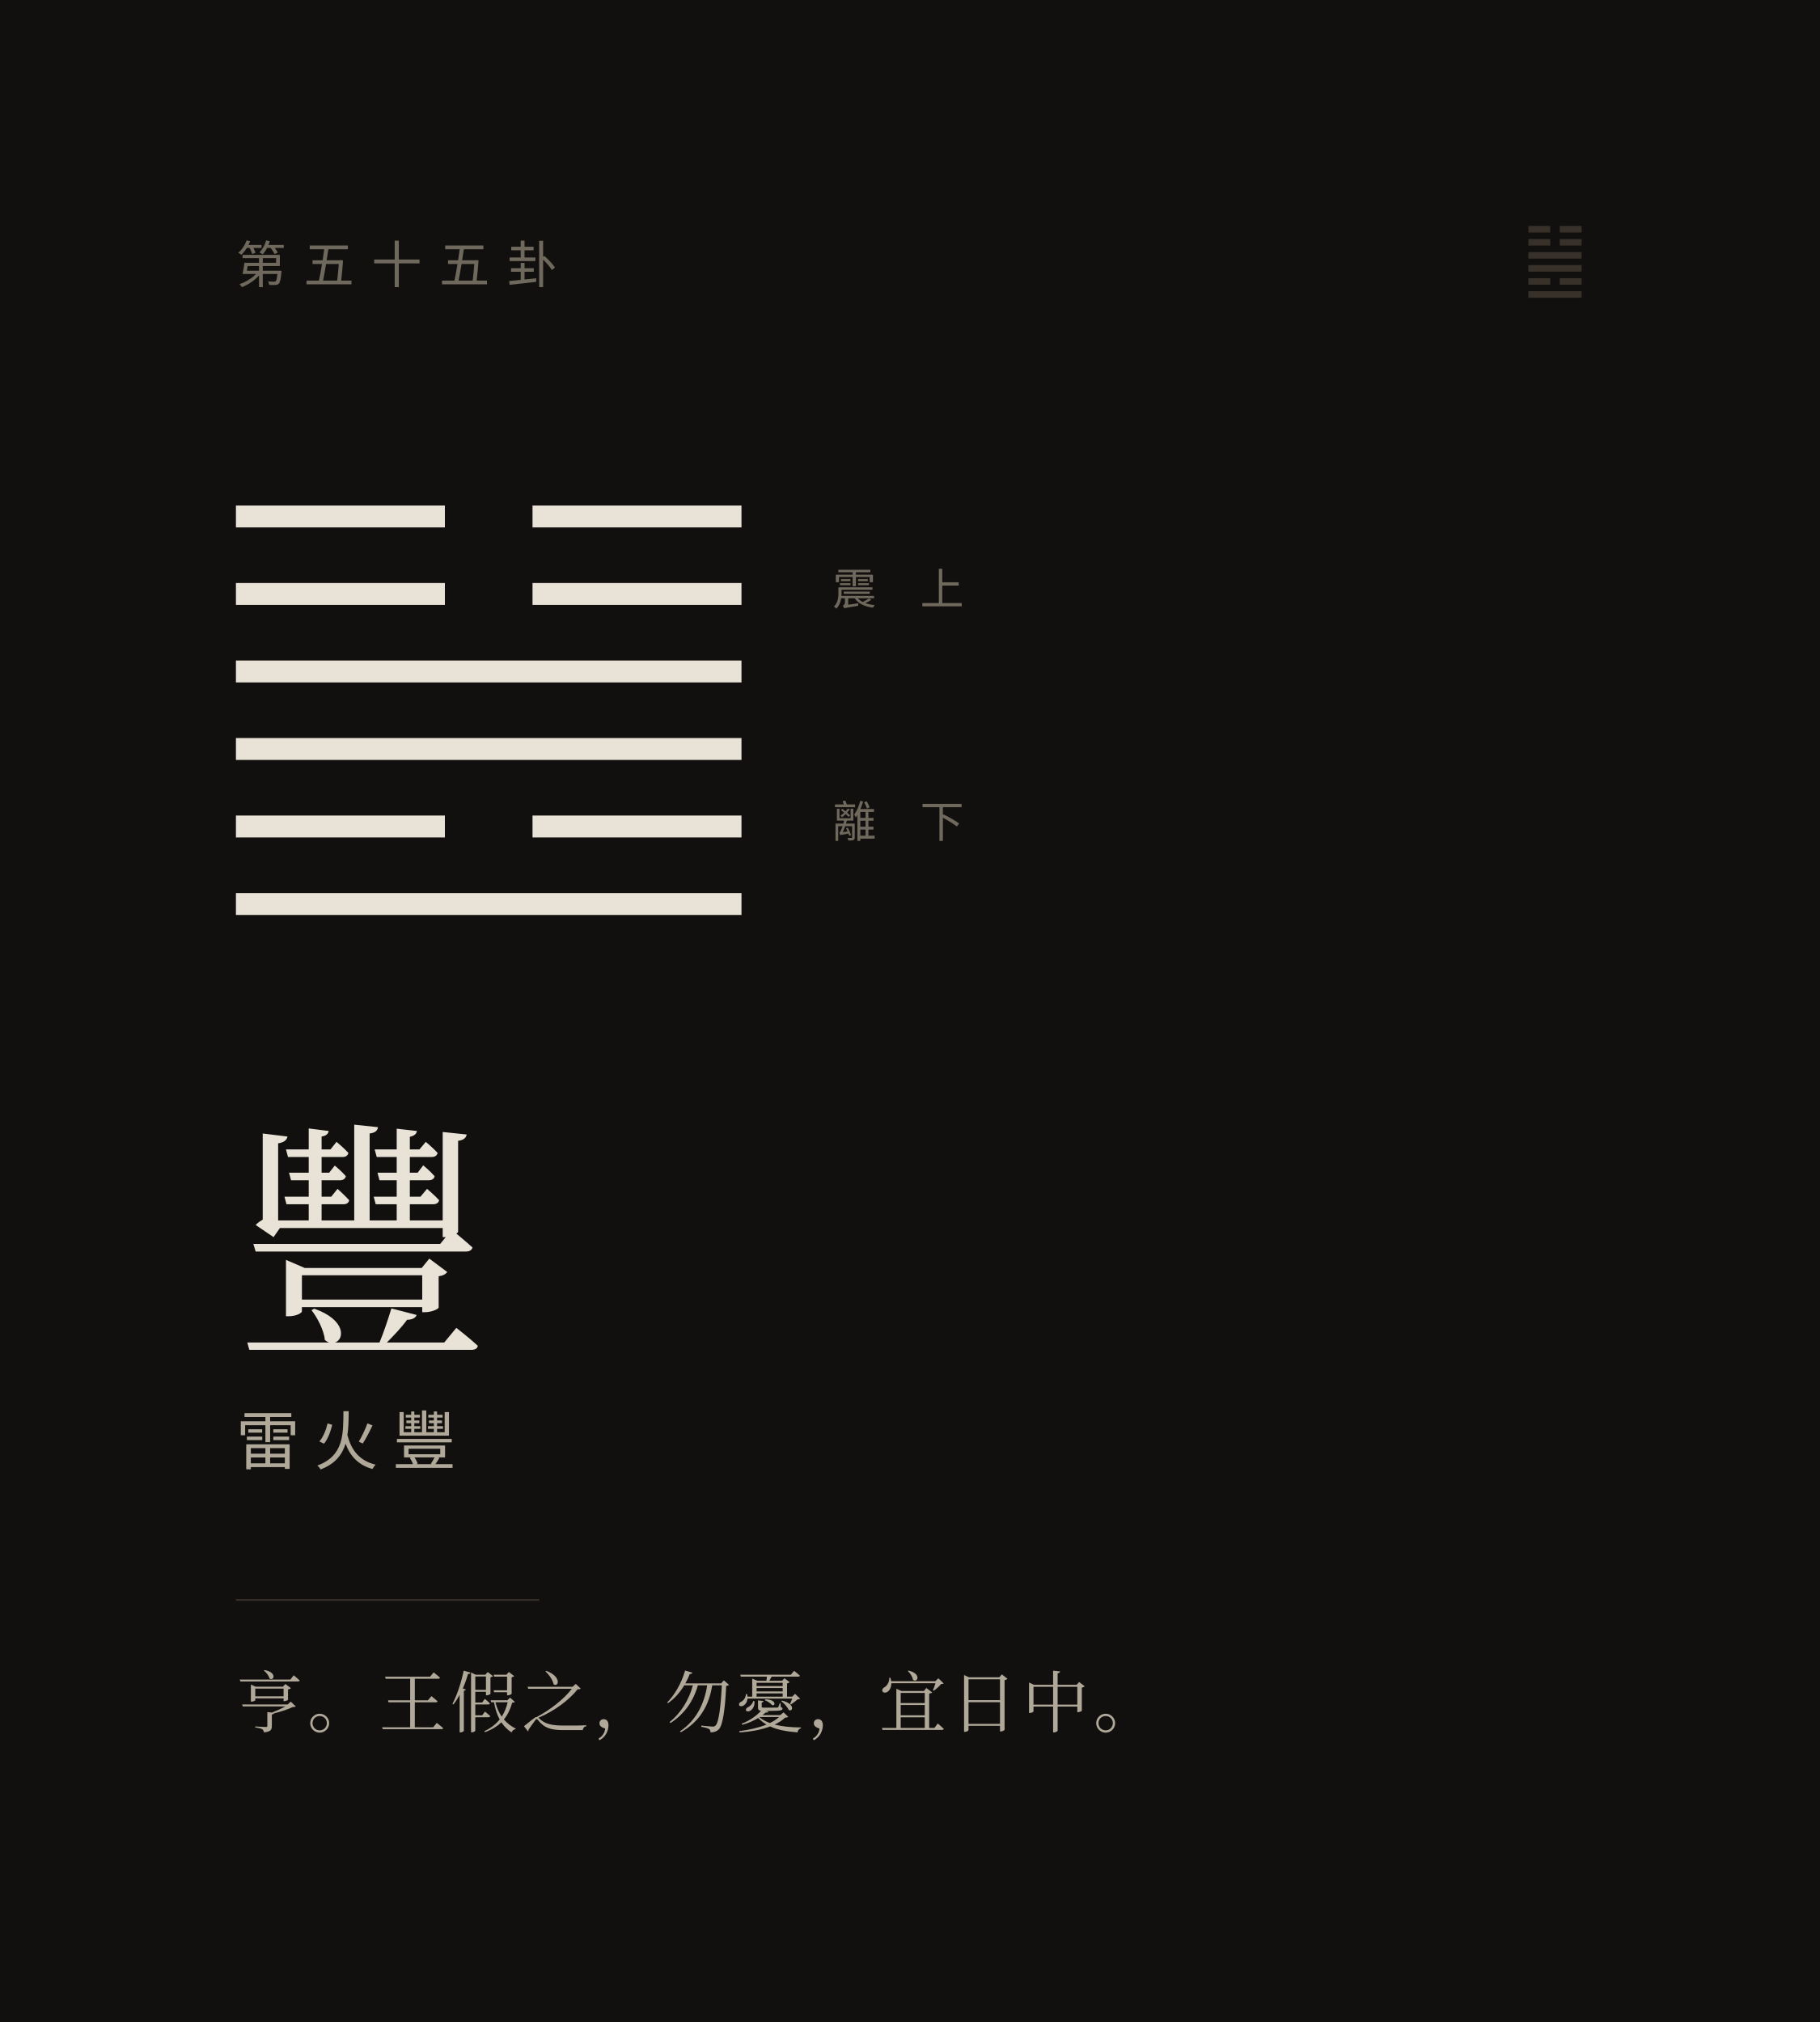
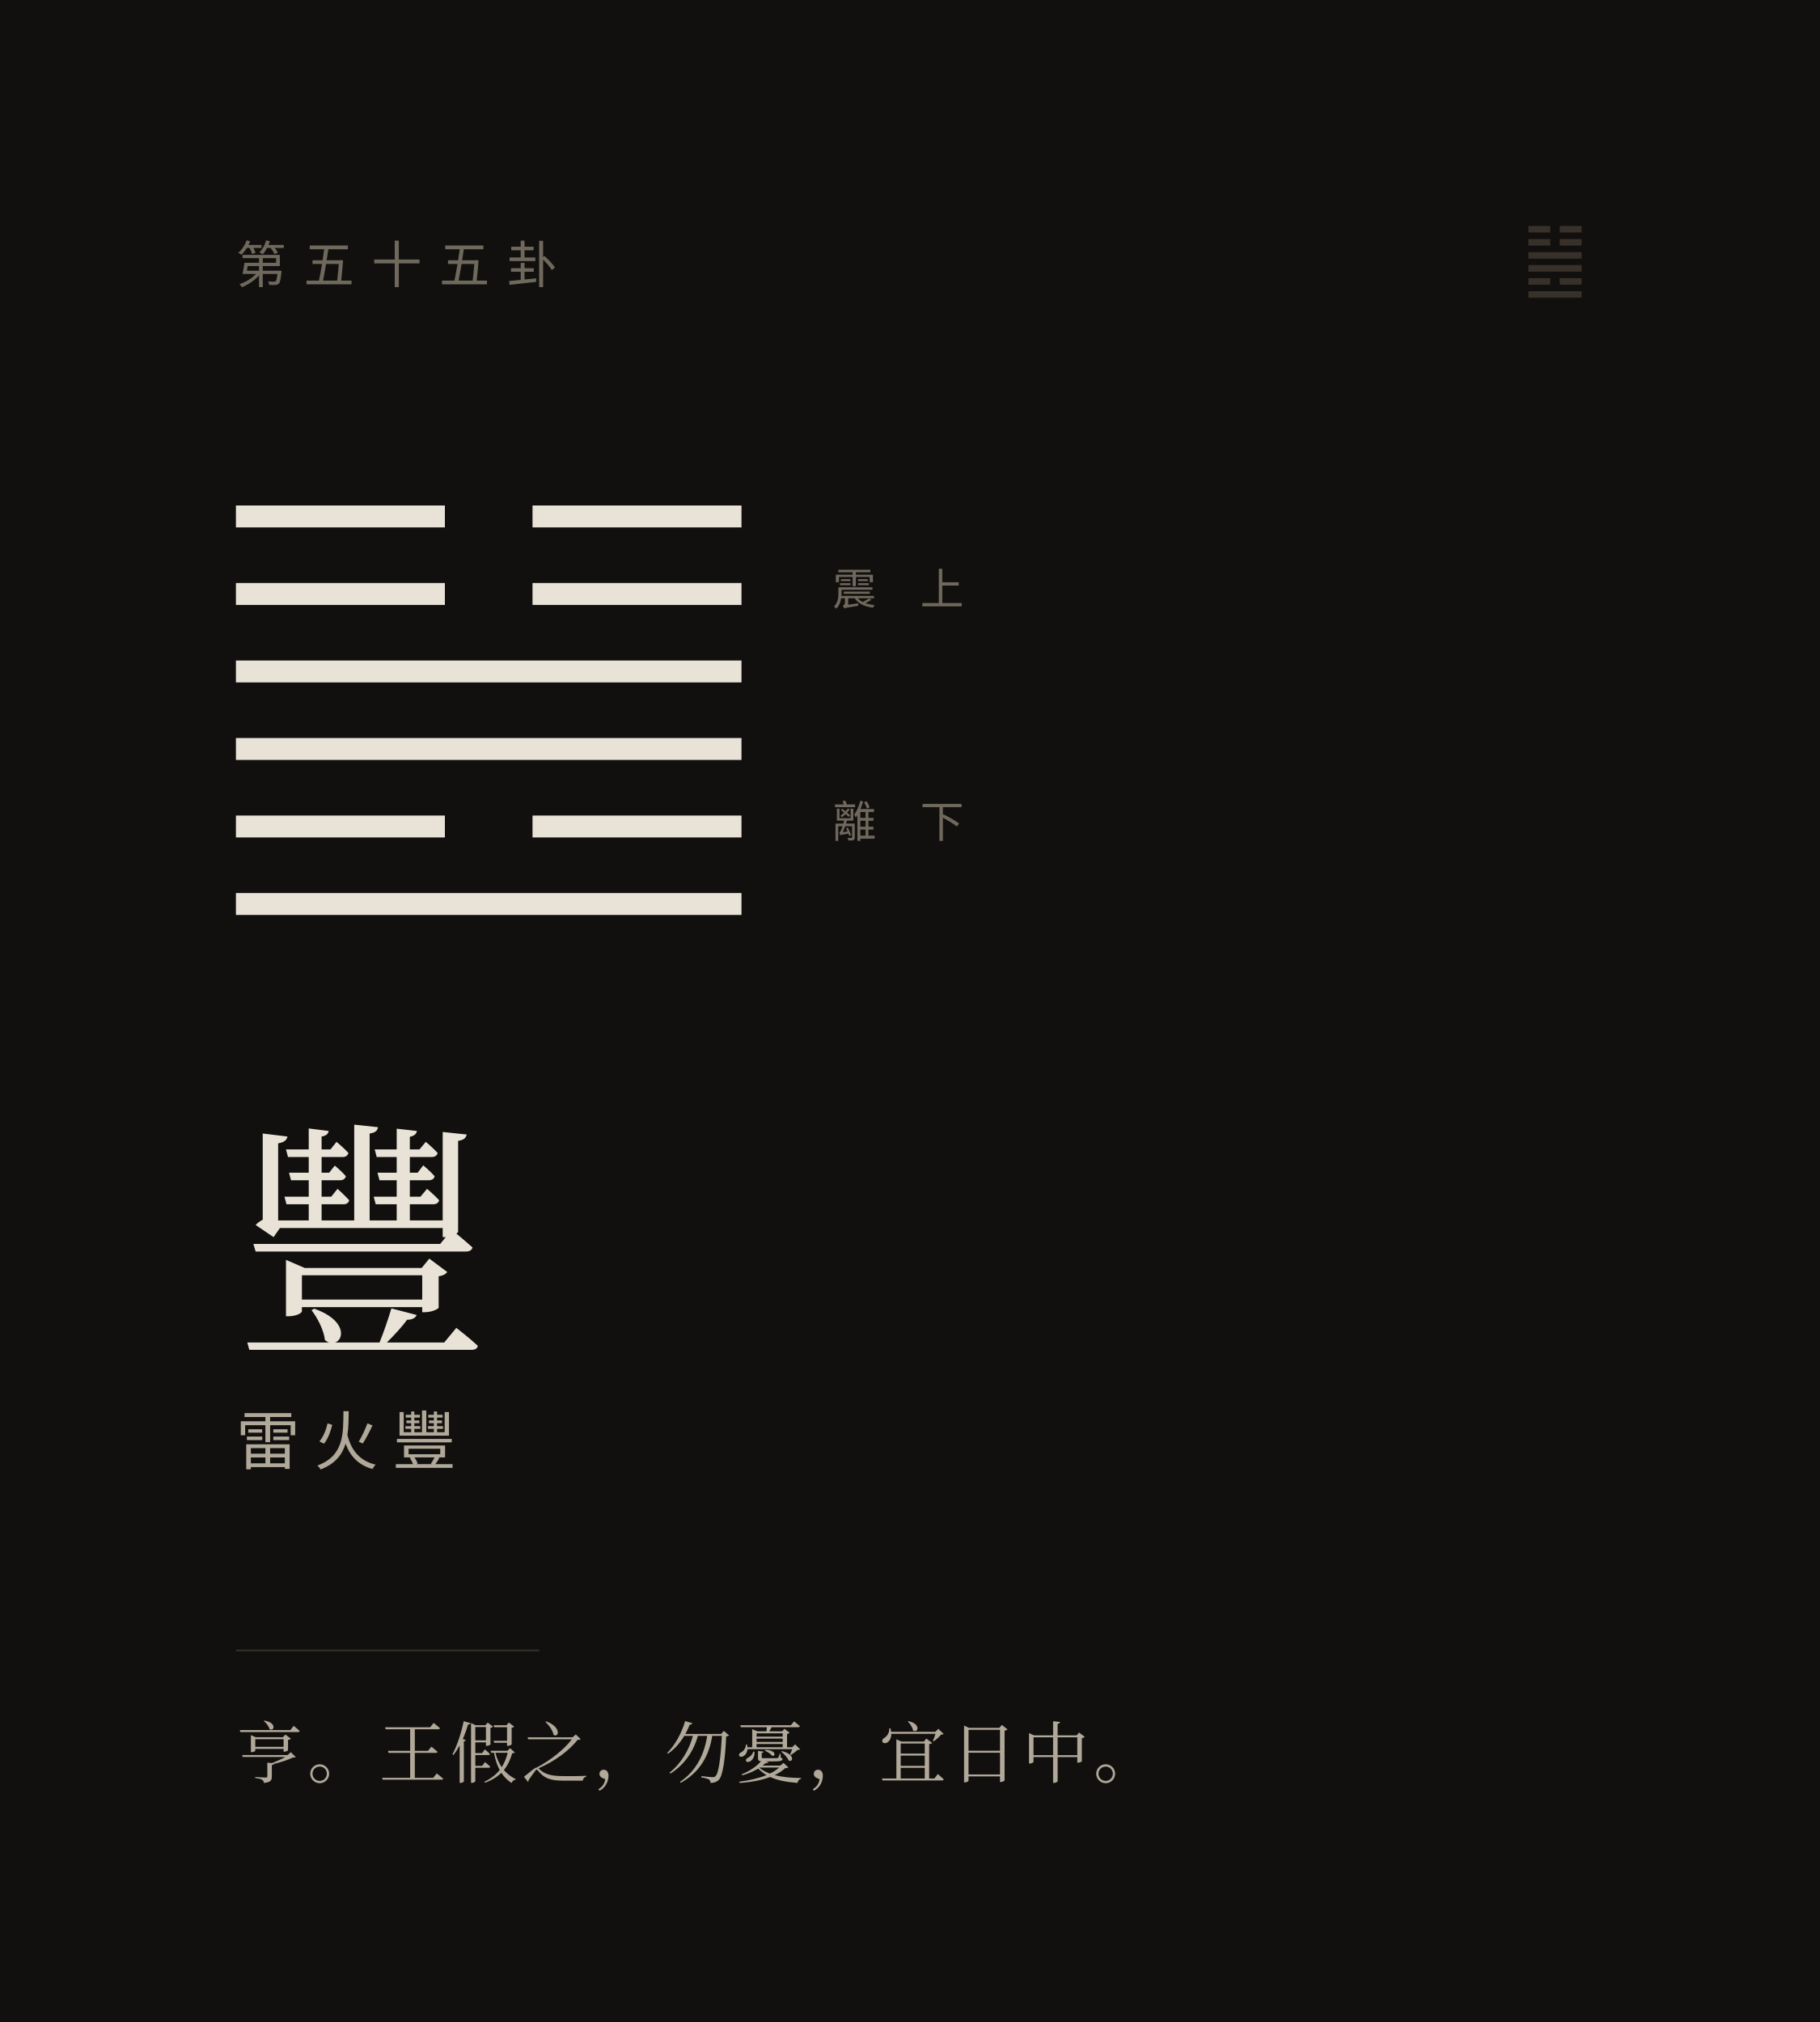
<svg xmlns="http://www.w3.org/2000/svg" width="1080" height="1200" viewBox="0 0 1080 1200">
  <rect width="1080" height="1200" fill="#12100E" />
  <text x="140" y="168" font-family="Hiragino Sans GB, PingFang SC, Noto Sans CJK SC, sans-serif" font-size="30" fill="#6F685C" letter-spacing="0.34em">第五十五卦</text>
  <text x="940" y="168" font-family="Songti SC, STSong, Songti TC, Noto Serif CJK SC, serif" font-size="46" fill="#37312A" text-anchor="end">䷶</text>
  <rect x="140" y="300" width="124" height="13" fill="#E9E3D7" />
  <rect x="316" y="300" width="124" height="13" fill="#E9E3D7" />
  <rect x="140" y="346" width="124" height="13" fill="#E9E3D7" />
  <rect x="316" y="346" width="124" height="13" fill="#E9E3D7" />
  <rect x="140" y="392" width="300" height="13" fill="#E9E3D7" />
  <rect x="140" y="438" width="300" height="13" fill="#E9E3D7" />
  <rect x="140" y="484" width="124" height="13" fill="#E9E3D7" />
  <rect x="316" y="484" width="124" height="13" fill="#E9E3D7" />
  <rect x="140" y="530" width="300" height="13" fill="#E9E3D7" />
  <text x="494" y="359" font-family="Hiragino Sans GB, PingFang SC, Noto Sans CJK SC, sans-serif" font-size="26" fill="#6F685C">震　上</text>
  <text x="494" y="497" font-family="Hiragino Sans GB, PingFang SC, Noto Sans CJK SC, sans-serif" font-size="26" fill="#6F685C">離　下</text>
  <text x="140" y="793" font-family="Songti SC, STSong, Songti TC, Noto Serif CJK SC, serif" font-size="150" fill="#E9E3D7">豐</text>
  <text x="140" y="869" font-family="Hiragino Sans GB, PingFang SC, Noto Sans CJK SC, sans-serif" font-size="38" fill="#B0A899" letter-spacing="0.22em">雷火豐</text>
-   <rect x="140" y="949" width="180" height="1" fill="#37312A" />
-   <text x="140" y="1025" font-family="Songti SC, STSong, Songti TC, Noto Serif CJK SC, serif" font-size="40" fill="#B0A899" letter-spacing="0.06em">亨。王假之，勿憂，宜日中。</text>
+   <rect x="140" y="979" width="180" height="1" fill="#37312A" />
+   <text x="140" y="1055" font-family="Songti SC, STSong, Songti TC, Noto Serif CJK SC, serif" font-size="40" fill="#B0A899" letter-spacing="0.06em">亨。王假之，勿憂，宜日中。</text>
</svg>
